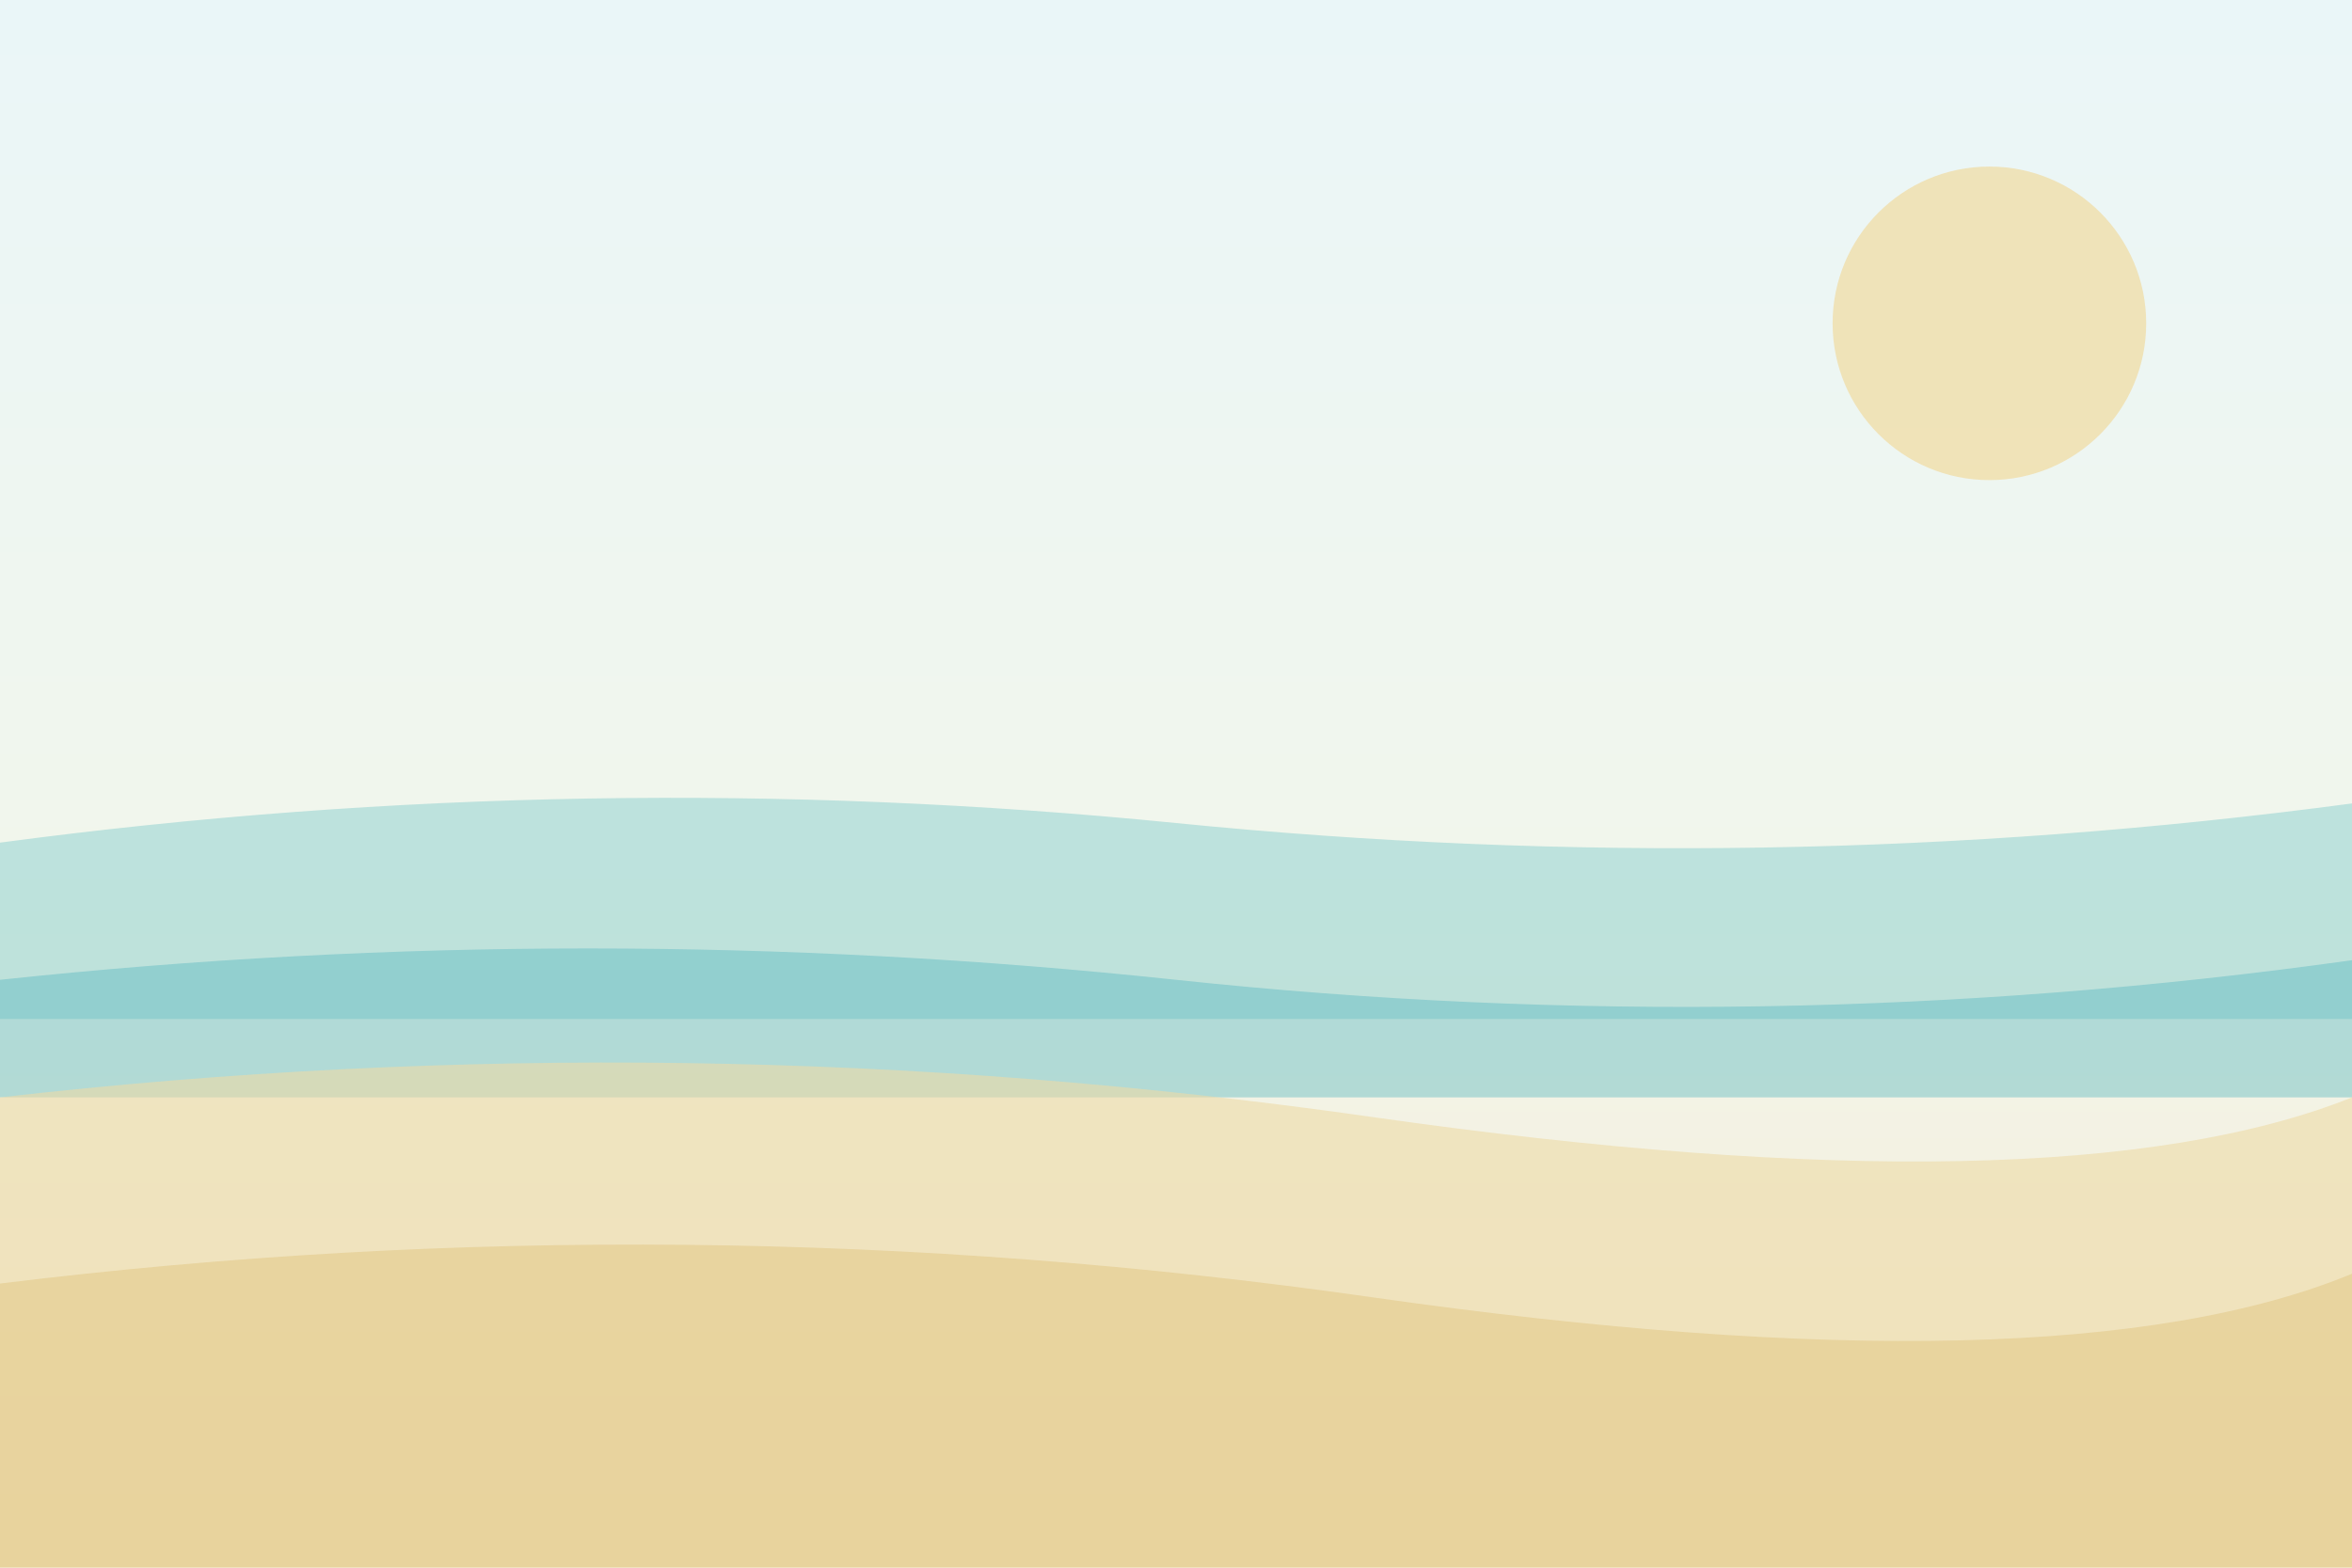
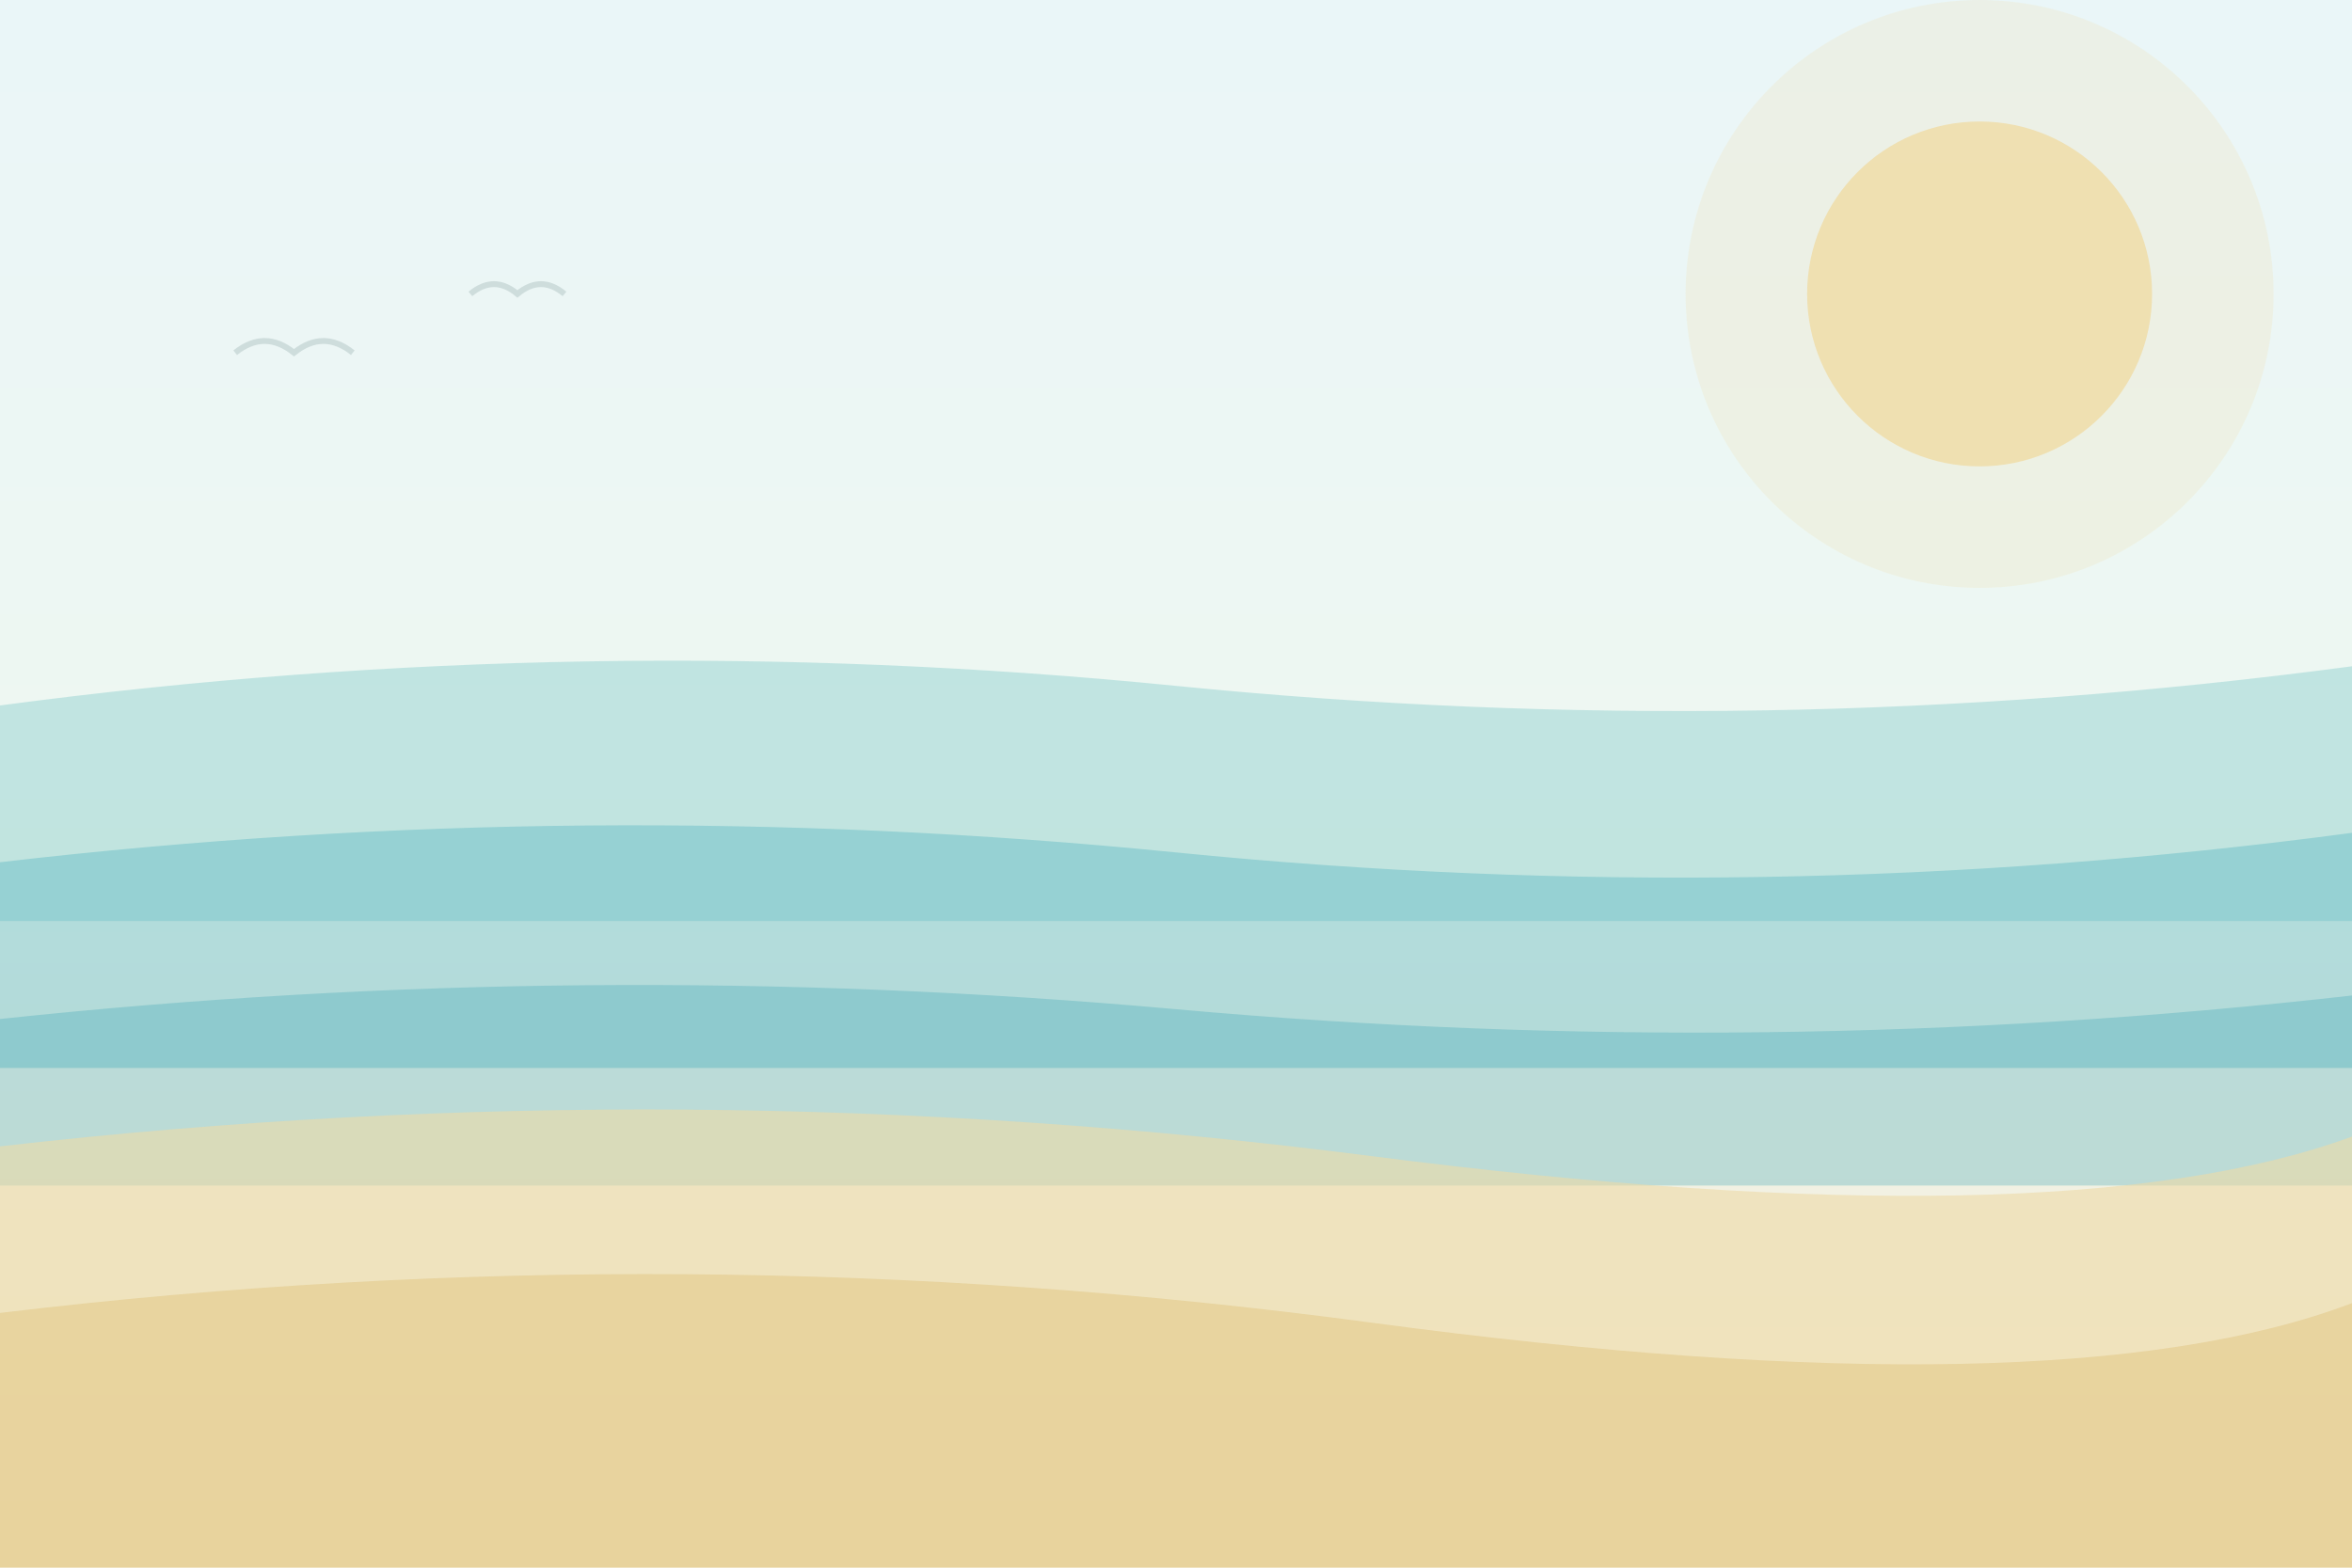
<svg xmlns="http://www.w3.org/2000/svg" width="1200" height="800" viewBox="0 0 1200 800" preserveAspectRatio="xMidYMid slice">
  <defs>
    <linearGradient id="s" x1="0" y1="0" x2="0" y2="1">
      <stop offset="0" stop-color="#eaf6f8" />
-       <stop offset=".55" stop-color="#f1f6ec" />
+       <stop offset=".5" stop-color="#eef7f1" />
      <stop offset="1" stop-color="#f6ecd6" />
    </linearGradient>
  </defs>
  <rect width="1200" height="800" fill="url(#s)" />
-   <circle cx="1015" cy="165" r="80" fill="#f2cf7e" opacity=".5" />
-   <path d="M0 430 Q300 390 600 420 T1200 410 V520 H0Z" fill="#7ec9c9" opacity=".45" />
-   <path d="M0 500 Q300 468 600 500 T1200 490 V560 H0Z" fill="#4fb3bf" opacity=".4" />
-   <path d="M0 560 Q350 520 700 570 T1200 560 V800 H0Z" fill="#eddaa6" opacity=".6" />
-   <path d="M0 655 Q350 612 700 662 T1200 650 V800 H0Z" fill="#e2c98a" opacity=".6" />
+   <circle cx="1010" cy="150" r="150" fill="#f2cf7e" opacity=".14" />
+   <circle cx="1010" cy="150" r="88" fill="#f2cf7e" opacity=".5" />
+   <path d="M0 360 Q300 320 600 350 T1200 340 V470 H0Z" fill="#7ec9c9" opacity=".4" />
+   <path d="M0 440 Q300 405 600 435 T1200 425 V545 H0Z" fill="#4fb3bf" opacity=".38" />
+   <path d="M0 520 Q300 488 600 515 T1200 508 V605 H0Z" fill="#2f9fb0" opacity=".28" />
+   <path d="M0 585 Q350 545 700 590 T1200 580 V800 H0Z" fill="#eddaa6" opacity=".6" />
+   <path d="M0 670 Q350 628 700 675 T1200 665 V800 H0Z" fill="#e2c98a" opacity=".6" />
+   <g stroke="#4a6b6b" stroke-width="3" fill="none" opacity=".18">
+     <path d="M120 180 q15 -12 30 0 q15 -12 30 0" />
+     <path d="M240 150 q12 -10 24 0 q12 -10 24 0" />
+   </g>
</svg>
